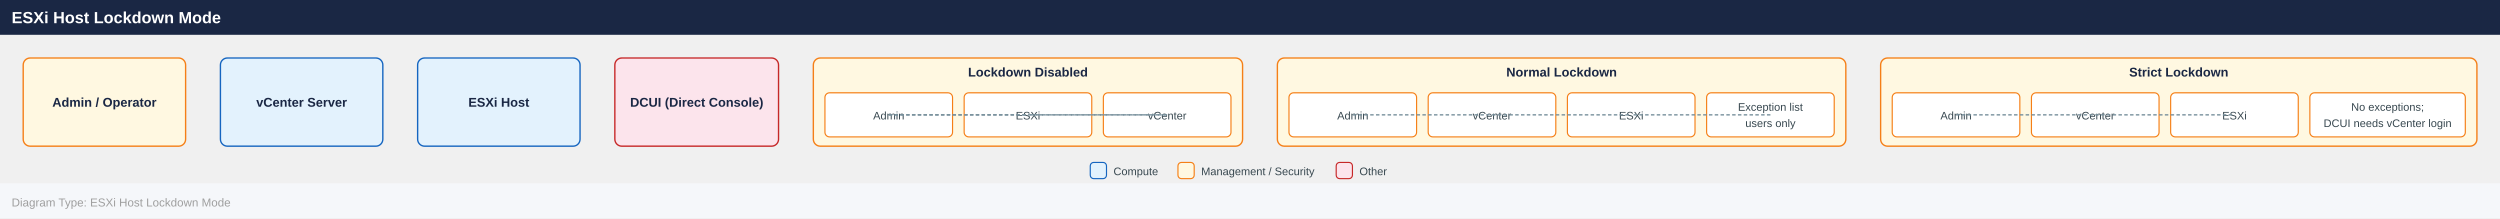
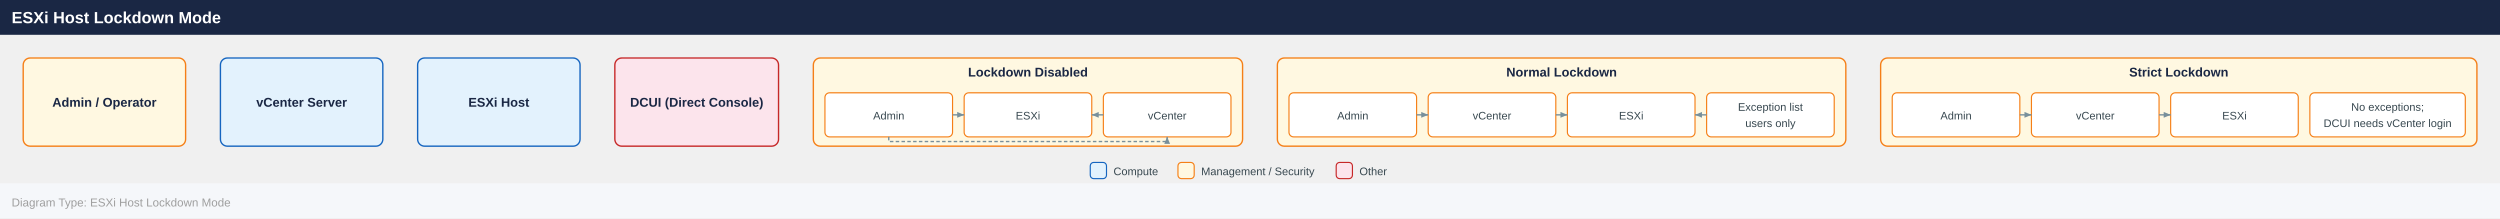
<svg xmlns="http://www.w3.org/2000/svg" width="2155" height="188" viewBox="0 0 2155 188">
  <defs>
+     <marker id="arrowsm" markerWidth="6" markerHeight="5" refX="6" refY="2.5" orient="auto" markerUnits="userSpaceOnUse">
+       <polygon points="0 0, 6 2.5, 0 5" fill="#78909c" />
+     </marker>
    <marker id="arrowhead" markerWidth="10" markerHeight="7" refX="10" refY="3.5" orient="auto">
      <polygon points="0 0, 10 3.5, 0 7" fill="#455a64" />
    </marker>
  </defs>
  <rect x="0" y="0" width="2155" height="30" fill="#1a2744" />
  <text x="10" y="20" font-family="Arial,Helvetica,sans-serif" font-size="14" font-weight="bold" fill="#ffffff">ESXi Host Lockdown Mode</text>
  <rect x="20.0" y="50.0" width="140.0" height="76.0" rx="6" fill="#fff8e1" stroke="#f57f17" stroke-width="1.2" />
  <text x="90.0" y="92.0" text-anchor="middle" font-family="Arial,Helvetica,sans-serif" font-size="11" font-weight="700" fill="#1a2744">Admin / Operator</text>
  <rect x="190.0" y="50.0" width="140.0" height="76.0" rx="6" fill="#e3f2fd" stroke="#1565c0" stroke-width="1.2" />
  <text x="260.0" y="92.0" text-anchor="middle" font-family="Arial,Helvetica,sans-serif" font-size="11" font-weight="700" fill="#1a2744">vCenter Server</text>
  <rect x="360.0" y="50.0" width="140.0" height="76.0" rx="6" fill="#e3f2fd" stroke="#1565c0" stroke-width="1.2" />
  <text x="430.0" y="92.0" text-anchor="middle" font-family="Arial,Helvetica,sans-serif" font-size="11" font-weight="700" fill="#1a2744">ESXi Host</text>
  <rect x="530.0" y="50.0" width="141.1" height="76.0" rx="6" fill="#fce4ec" stroke="#c62828" stroke-width="1.2" />
  <text x="600.6" y="92.0" text-anchor="middle" font-family="Arial,Helvetica,sans-serif" font-size="11" font-weight="700" fill="#1a2744">DCUI (Direct Console)</text>
  <rect x="701.1" y="50.0" width="370.0" height="76.0" rx="6" fill="#fff8e1" stroke="#f57f17" stroke-width="1.2" />
  <text x="886.1" y="66.0" text-anchor="middle" font-family="Arial,Helvetica,sans-serif" font-size="11" font-weight="700" fill="#1a2744">Lockdown Disabled</text>
  <rect x="711.1" y="80.0" width="110.0" height="38.0" rx="4" fill="#ffffff" stroke="#f57f17" stroke-width="1" />
  <text x="766.1" y="103.0" text-anchor="middle" font-family="Arial,Helvetica,sans-serif" font-size="9.5" fill="#37474f">Admin</text>
  <rect x="831.1" y="80.0" width="110.0" height="38.0" rx="4" fill="#ffffff" stroke="#f57f17" stroke-width="1" />
  <text x="886.1" y="103.0" text-anchor="middle" font-family="Arial,Helvetica,sans-serif" font-size="9.5" fill="#37474f">ESXi</text>
  <rect x="951.1" y="80.0" width="110.0" height="38.0" rx="4" fill="#ffffff" stroke="#f57f17" stroke-width="1" />
  <text x="1006.1" y="103.0" text-anchor="middle" font-family="Arial,Helvetica,sans-serif" font-size="9.5" fill="#37474f">vCenter</text>
  <rect x="1101.1" y="50.0" width="490.0" height="76.0" rx="6" fill="#fff8e1" stroke="#f57f17" stroke-width="1.2" />
  <text x="1346.1" y="66.0" text-anchor="middle" font-family="Arial,Helvetica,sans-serif" font-size="11" font-weight="700" fill="#1a2744">Normal Lockdown</text>
  <rect x="1111.1" y="80.0" width="110.0" height="38.0" rx="4" fill="#ffffff" stroke="#f57f17" stroke-width="1" />
  <text x="1166.1" y="103.0" text-anchor="middle" font-family="Arial,Helvetica,sans-serif" font-size="9.5" fill="#37474f">Admin</text>
  <rect x="1231.1" y="80.0" width="110.0" height="38.0" rx="4" fill="#ffffff" stroke="#f57f17" stroke-width="1" />
  <text x="1286.1" y="103.0" text-anchor="middle" font-family="Arial,Helvetica,sans-serif" font-size="9.5" fill="#37474f">vCenter</text>
  <rect x="1351.1" y="80.0" width="110.0" height="38.0" rx="4" fill="#ffffff" stroke="#f57f17" stroke-width="1" />
  <text x="1406.1" y="103.0" text-anchor="middle" font-family="Arial,Helvetica,sans-serif" font-size="9.5" fill="#37474f">ESXi</text>
  <rect x="1471.1" y="80.0" width="110.0" height="38.0" rx="4" fill="#ffffff" stroke="#f57f17" stroke-width="1" />
  <text x="1526.1" y="95.5" text-anchor="middle" font-family="Arial,Helvetica,sans-serif" font-size="9.5" fill="#37474f">Exception list</text>
  <text x="1526.1" y="109.5" text-anchor="middle" font-family="Arial,Helvetica,sans-serif" font-size="9.5" fill="#37474f">users only</text>
  <rect x="1621.1" y="50.0" width="514.0" height="76.0" rx="6" fill="#fff8e1" stroke="#f57f17" stroke-width="1.2" />
  <text x="1878.1" y="66.0" text-anchor="middle" font-family="Arial,Helvetica,sans-serif" font-size="11" font-weight="700" fill="#1a2744">Strict Lockdown</text>
  <rect x="1631.1" y="80.0" width="110.0" height="38.0" rx="4" fill="#ffffff" stroke="#f57f17" stroke-width="1" />
  <text x="1686.1" y="103.0" text-anchor="middle" font-family="Arial,Helvetica,sans-serif" font-size="9.5" fill="#37474f">Admin</text>
  <rect x="1751.1" y="80.0" width="110.0" height="38.0" rx="4" fill="#ffffff" stroke="#f57f17" stroke-width="1" />
  <text x="1806.1" y="103.0" text-anchor="middle" font-family="Arial,Helvetica,sans-serif" font-size="9.5" fill="#37474f">vCenter</text>
  <rect x="1871.1" y="80.0" width="110.0" height="38.0" rx="4" fill="#ffffff" stroke="#f57f17" stroke-width="1" />
  <text x="1926.1" y="103.0" text-anchor="middle" font-family="Arial,Helvetica,sans-serif" font-size="9.5" fill="#37474f">ESXi</text>
  <rect x="1991.1" y="80.0" width="134.0" height="38.0" rx="4" fill="#ffffff" stroke="#f57f17" stroke-width="1" />
  <text x="2058.1" y="95.5" text-anchor="middle" font-family="Arial,Helvetica,sans-serif" font-size="9.5" fill="#37474f">No exceptions;</text>
  <text x="2058.1" y="109.5" text-anchor="middle" font-family="Arial,Helvetica,sans-serif" font-size="9.5" fill="#37474f">DCUI needs vCenter login</text>
-   <line x1="766.1" y1="99.0" x2="886.1" y2="99.0" stroke="#78909c" stroke-width="1.2" stroke-dasharray="3,2" />
-   <line x1="766.1" y1="99.0" x2="1006.1" y2="99.0" stroke="#78909c" stroke-width="1.2" stroke-dasharray="3,2" />
-   <line x1="1006.1" y1="99.0" x2="886.1" y2="99.0" stroke="#78909c" stroke-width="1.2" stroke-dasharray="3,2" />
-   <line x1="1166.1" y1="99.0" x2="1286.1" y2="99.0" stroke="#78909c" stroke-width="1.2" stroke-dasharray="3,2" />
-   <line x1="1286.1" y1="99.0" x2="1406.1" y2="99.0" stroke="#78909c" stroke-width="1.2" stroke-dasharray="3,2" />
-   <line x1="1526.1" y1="99.0" x2="1406.1" y2="99.0" stroke="#78909c" stroke-width="1.2" stroke-dasharray="3,2" />
-   <line x1="1686.1" y1="99.0" x2="1806.1" y2="99.0" stroke="#78909c" stroke-width="1.2" stroke-dasharray="3,2" />
-   <line x1="1806.1" y1="99.0" x2="1926.1" y2="99.0" stroke="#78909c" stroke-width="1.2" stroke-dasharray="3,2" />
+   <line x1="821.1" y1="99.0" x2="831.1" y2="99.0" stroke="#78909c" stroke-width="1.2" marker-end="url(#arrowsm)" />
+   <polyline points="766.1,118.0 766.1,122.0 1006.1,122.0 1006.1,118.0" fill="none" stroke="#78909c" stroke-width="1.2" stroke-dasharray="3,2" marker-end="url(#arrowsm)" />
+   <line x1="951.1" y1="99.0" x2="941.1" y2="99.0" stroke="#78909c" stroke-width="1.2" marker-end="url(#arrowsm)" />
+   <line x1="1221.1" y1="99.0" x2="1231.1" y2="99.0" stroke="#78909c" stroke-width="1.2" marker-end="url(#arrowsm)" />
+   <line x1="1341.1" y1="99.0" x2="1351.1" y2="99.0" stroke="#78909c" stroke-width="1.2" marker-end="url(#arrowsm)" />
+   <line x1="1471.1" y1="99.0" x2="1461.1" y2="99.0" stroke="#78909c" stroke-width="1.2" marker-end="url(#arrowsm)" />
+   <line x1="1741.1" y1="99.0" x2="1751.1" y2="99.0" stroke="#78909c" stroke-width="1.2" marker-end="url(#arrowsm)" />
+   <line x1="1861.1" y1="99.0" x2="1871.1" y2="99.0" stroke="#78909c" stroke-width="1.2" marker-end="url(#arrowsm)" />
  <rect x="939.8" y="140.0" width="14" height="14" rx="3" fill="#e3f2fd" stroke="#1565c0" stroke-width="1" />
  <text x="959.8" y="151.0" font-family="Arial,Helvetica,sans-serif" font-size="9.5" fill="#37474f">Compute</text>
  <rect x="1015.4" y="140.0" width="14" height="14" rx="3" fill="#fff8e1" stroke="#f57f17" stroke-width="1" />
  <text x="1035.4" y="151.0" font-family="Arial,Helvetica,sans-serif" font-size="9.5" fill="#37474f">Management / Security</text>
  <rect x="1151.8" y="140.0" width="14" height="14" rx="3" fill="#fce4ec" stroke="#c62828" stroke-width="1" />
  <text x="1171.8" y="151.0" font-family="Arial,Helvetica,sans-serif" font-size="9.5" fill="#37474f">Other</text>
  <rect x="0" y="158.0" width="2155" height="30" fill="#f5f7fa" />
  <text x="10" y="178.0" font-family="Arial,Helvetica,sans-serif" font-size="10" fill="#9e9e9e">Diagram Type: ESXi Host Lockdown Mode</text>
</svg>
